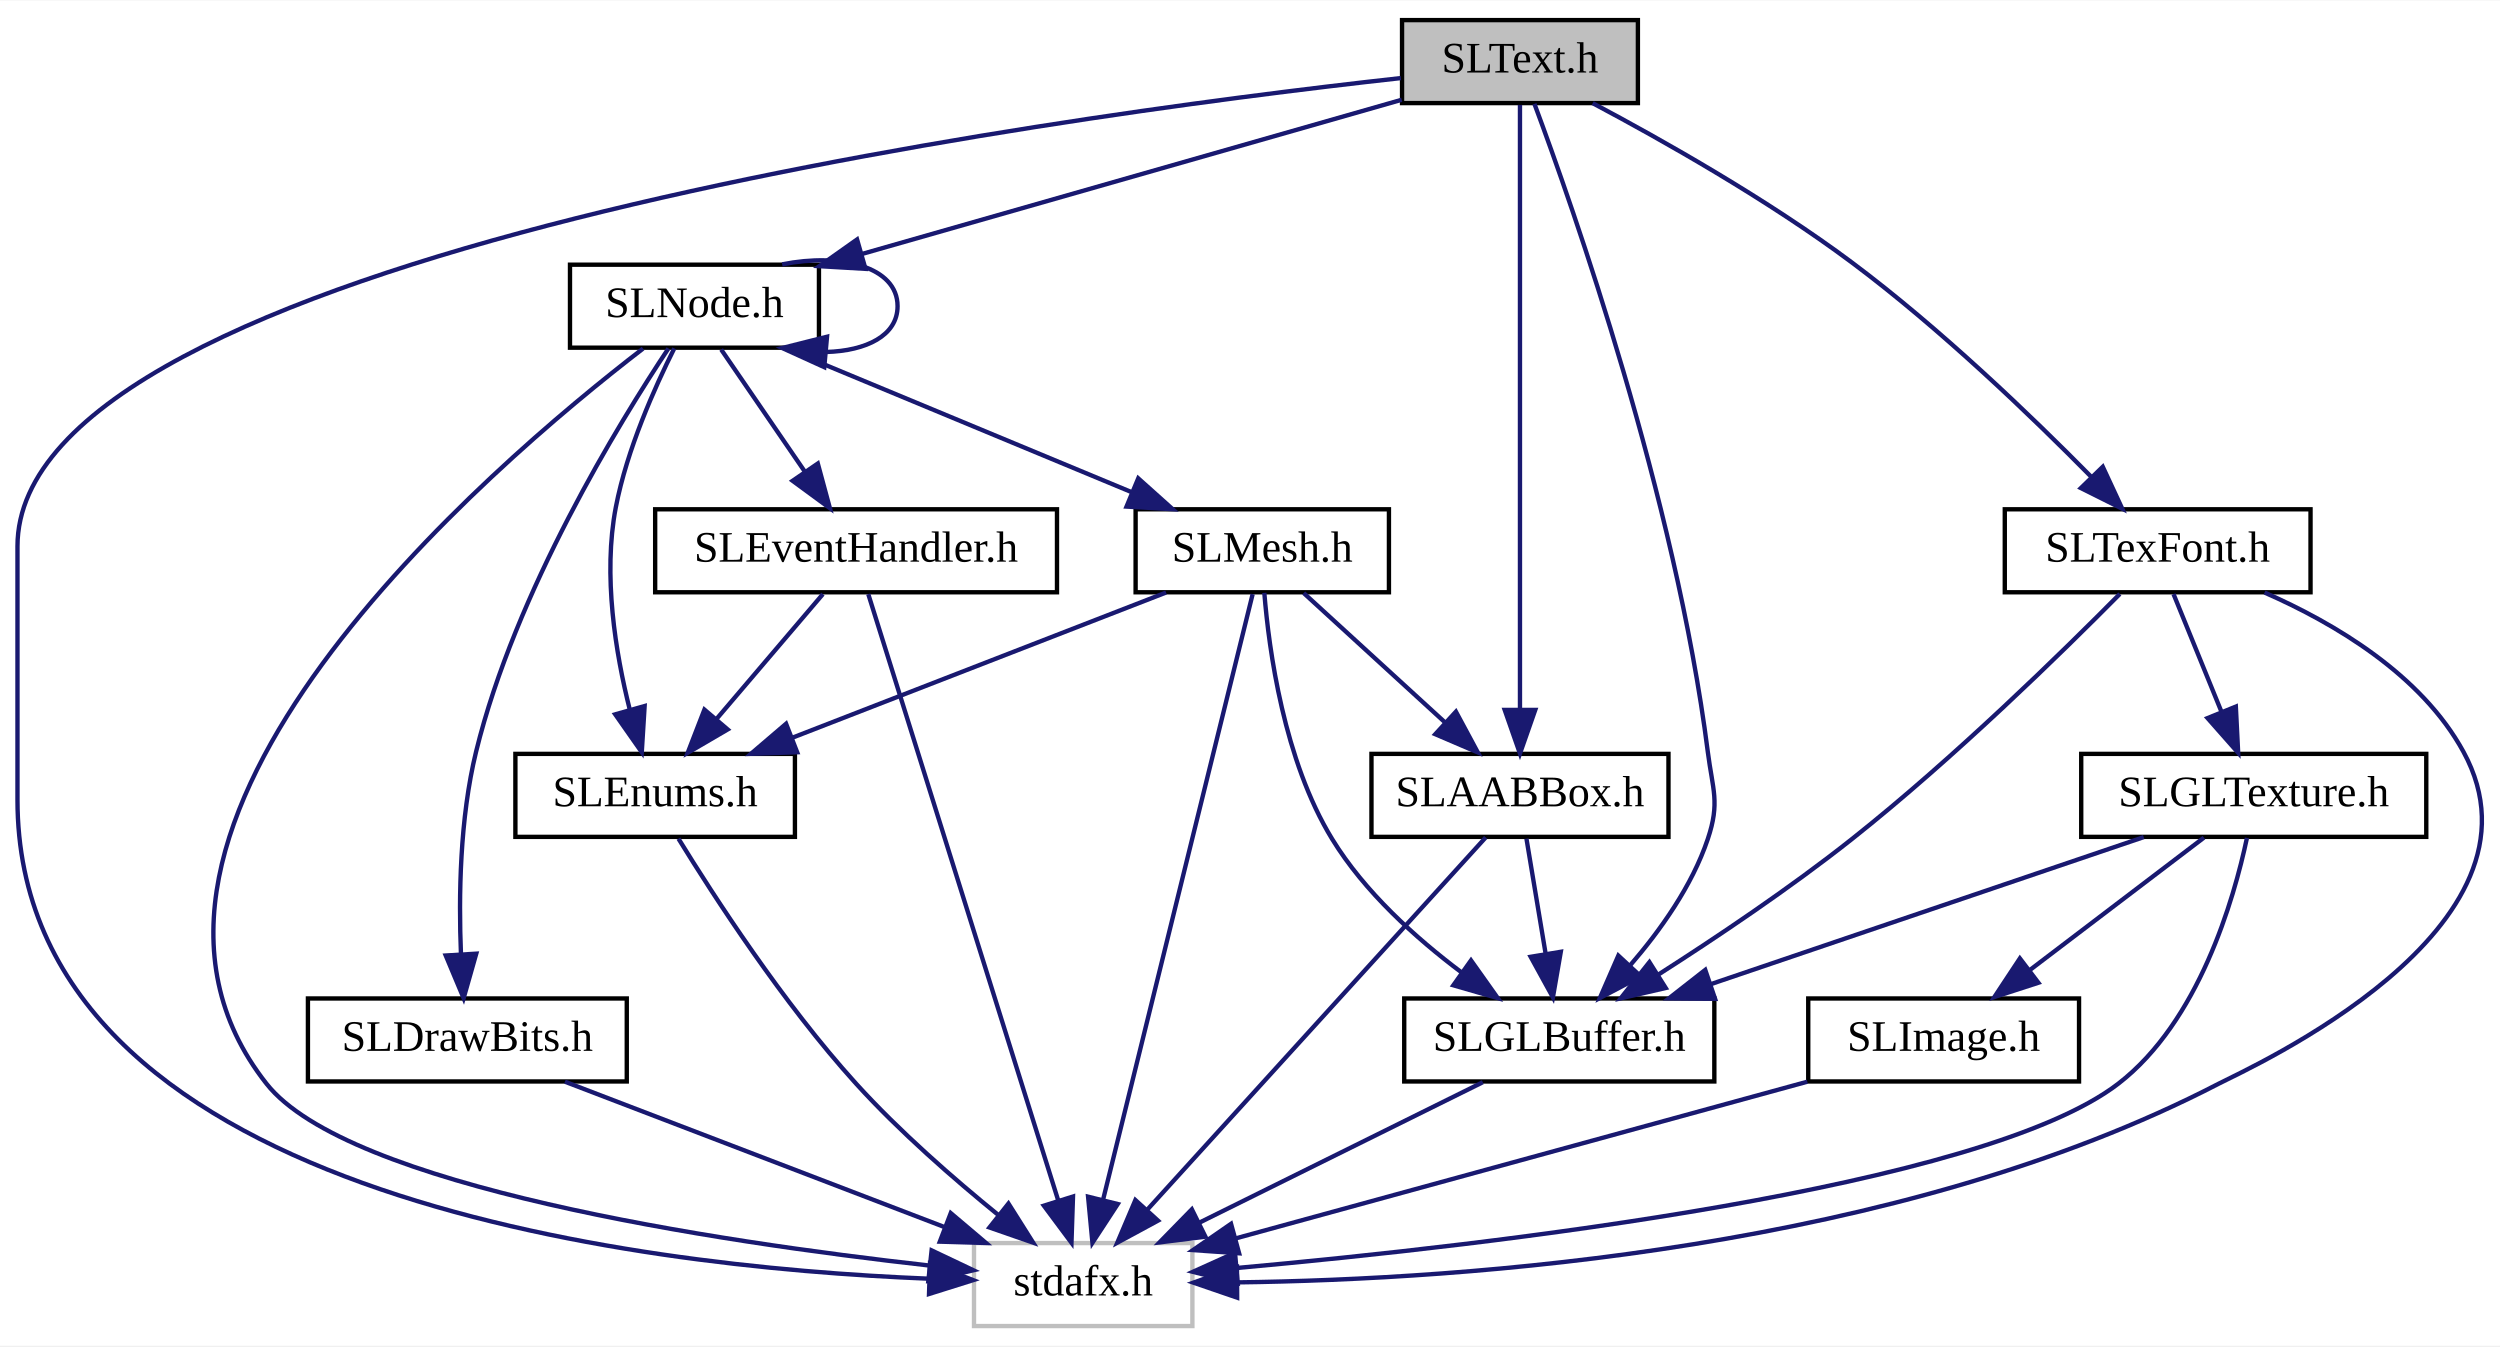
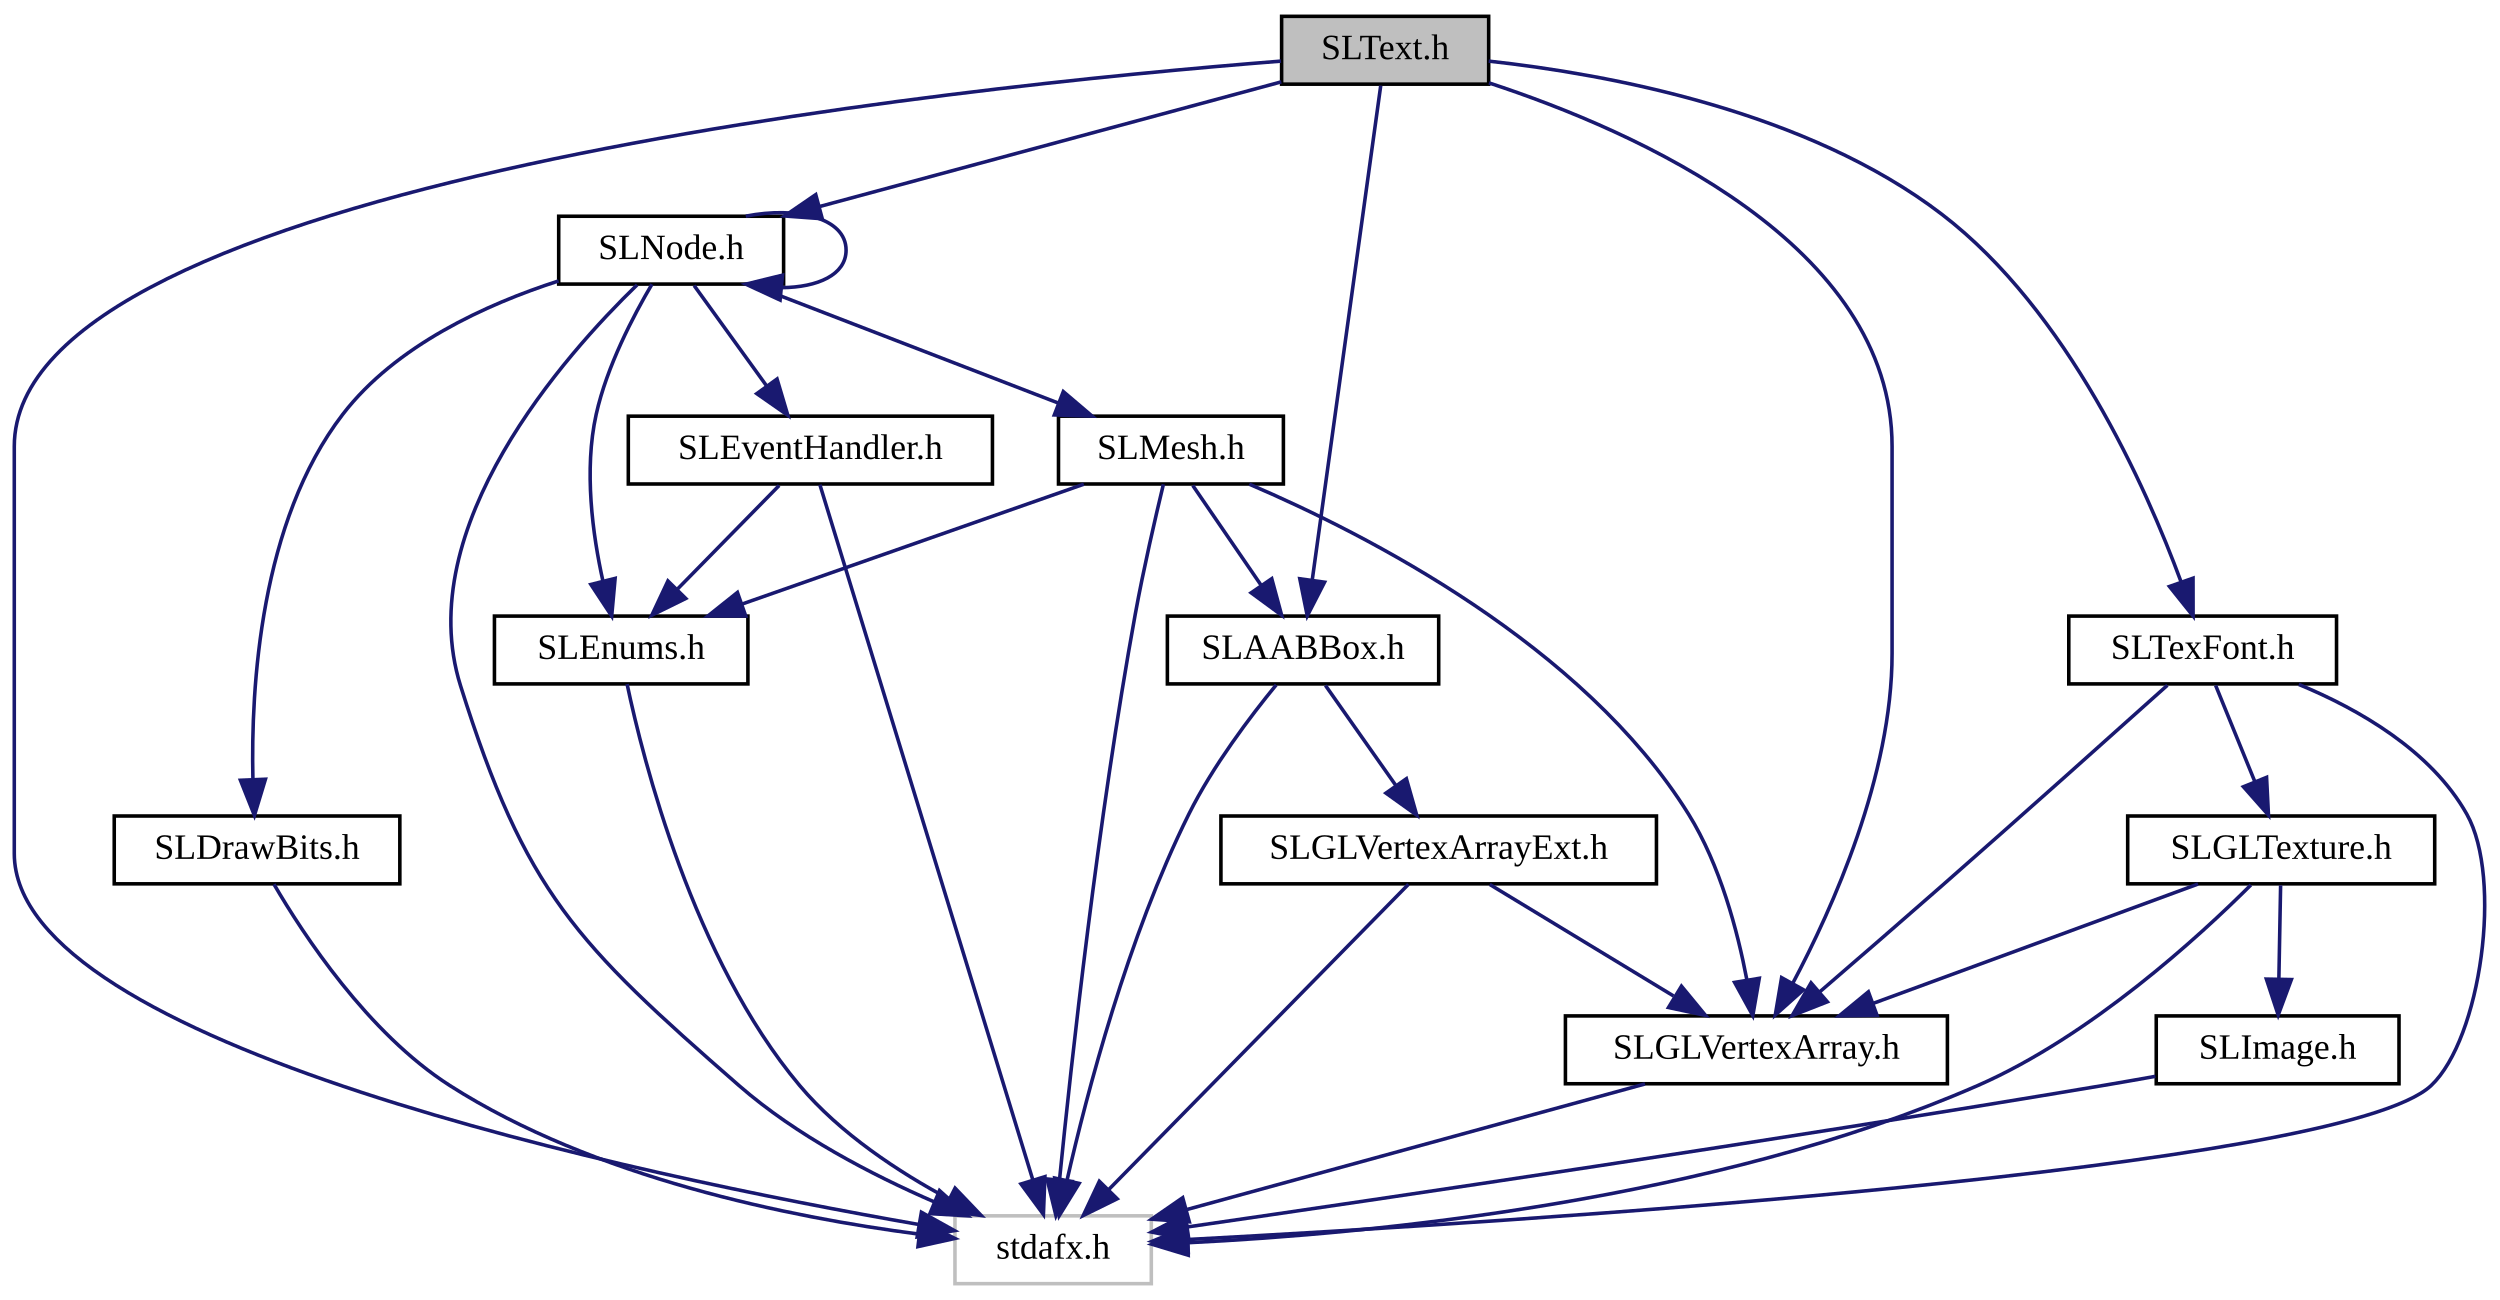
- <svg xmlns="http://www.w3.org/2000/svg" xmlns:xlink="http://www.w3.org/1999/xlink" width="572pt" height="308pt" viewBox="0.00 0.00 572.38 308.00">
-   <g id="graph0" class="graph" transform="scale(1 1) rotate(0) translate(4 304)">
-     <polygon fill="white" stroke="none" points="-4,4 -4,-304 568.376,-304 568.376,4 -4,4" />
+ <svg xmlns="http://www.w3.org/2000/svg" xmlns:xlink="http://www.w3.org/1999/xlink" width="700pt" height="364pt" viewBox="0.00 0.00 700.29 364.00">
+   <g id="graph1" class="graph" transform="scale(1 1) rotate(0) translate(4 360)">
+     <polygon fill="white" stroke="white" points="-4,5 -4,-360 697.293,-360 697.293,5 -4,5" />
    <g id="node1" class="node">
-       <polygon fill="#bfbfbf" stroke="black" points="317,-280.5 317,-299.5 371,-299.5 371,-280.5 317,-280.5" />
-       <text text-anchor="middle" x="344" y="-287.5" font-family="Arial.ttf" font-size="10.00">SLText.h</text>
-     </g>
-     <g id="node2" class="node">
-       <polygon fill="white" stroke="#bfbfbf" points="219,-0.5 219,-19.5 269,-19.5 269,-0.5 219,-0.5" />
-       <text text-anchor="middle" x="244" y="-7.5" font-family="Arial.ttf" font-size="10.00">stdafx.h</text>
-     </g>
-     <g id="edge1" class="edge">
-       <path fill="none" stroke="midnightblue" d="M316.719,-286.227C235.356,-277.209 0,-245.385 0,-179 0,-179 0,-179 0,-121 0,-30.58 140.978,-14.064 208.614,-11.343" />
-       <polygon fill="midnightblue" stroke="midnightblue" points="208.924,-14.835 218.807,-11.016 208.699,-7.839 208.924,-14.835" />
+       <polygon fill="#bfbfbf" stroke="black" points="355,-336.5 355,-355.5 413,-355.5 413,-336.5 355,-336.5" />
+       <text text-anchor="middle" x="384" y="-343.5" font-family="Arial.ttf" font-size="10.00">SLText.h</text>
    </g>
    <g id="node3" class="node">
-       <g id="a_node3">
-         <a xlink:href="_s_l_node_8h.html" target="_top" xlink:title="SLNode.h">
-           <polygon fill="white" stroke="black" points="126.5,-224.5 126.5,-243.5 183.5,-243.5 183.5,-224.5 126.5,-224.5" />
-           <text text-anchor="middle" x="155" y="-231.5" font-family="Arial.ttf" font-size="10.00">SLNode.h</text>
-         </a>
-       </g>
+       <polygon fill="white" stroke="#bfbfbf" points="263.5,-0.5 263.5,-19.5 318.5,-19.5 318.5,-0.5 263.5,-0.5" />
+       <text text-anchor="middle" x="291" y="-7.5" font-family="Arial.ttf" font-size="10.00">stdafx.h</text>
    </g>
    <g id="edge2" class="edge">
-       <path fill="none" stroke="midnightblue" d="M316.921,-281.263C284.546,-272.013 230.143,-256.469 193.428,-245.98" />
-       <polygon fill="midnightblue" stroke="midnightblue" points="194.152,-242.546 183.575,-243.164 192.229,-249.277 194.152,-242.546" />
-     </g>
-     <g id="node6" class="node">
-       <g id="a_node6">
-         <a xlink:href="_s_l_a_a_b_box_8h.html" target="_top" xlink:title="SLAABBox.h">
-           <polygon fill="white" stroke="black" points="310,-112.5 310,-131.5 378,-131.5 378,-112.5 310,-112.5" />
-           <text text-anchor="middle" x="344" y="-119.5" font-family="Arial.ttf" font-size="10.00">SLAABBox.h</text>
-         </a>
-       </g>
+       <path fill="none" stroke="midnightblue" d="M354.822,-342.958C265.21,-335.898 0,-308.769 0,-235 0,-235 0,-235 0,-121 0,-67.437 174.685,-30.842 253.368,-17.075" />
+       <polygon fill="midnightblue" stroke="midnightblue" points="254.098,-20.501 263.361,-15.359 252.913,-13.602 254.098,-20.501" />
+     </g>
+     <g id="node5" class="node">
+       <a xlink:href="_s_l_node_8h.html" target="_top" xlink:title="SLNode.h">
+         <polygon fill="white" stroke="black" points="152.5,-280.5 152.5,-299.5 215.5,-299.5 215.5,-280.5 152.5,-280.5" />
+         <text text-anchor="middle" x="184" y="-287.5" font-family="Arial.ttf" font-size="10.00">SLNode.h</text>
+       </a>
+     </g>
+     <g id="edge4" class="edge">
+       <path fill="none" stroke="midnightblue" d="M354.918,-337.148C320.906,-327.965 264.342,-312.692 225.671,-302.251" />
+       <polygon fill="midnightblue" stroke="midnightblue" points="226.328,-298.803 215.761,-299.576 224.503,-305.561 226.328,-298.803" />
+     </g>
+     <g id="node14" class="node">
+       <a xlink:href="_s_l_a_a_b_box_8h.html" target="_top" xlink:title="SLAABBox.h">
+         <polygon fill="white" stroke="black" points="323,-168.5 323,-187.5 399,-187.5 399,-168.5 323,-168.5" />
+         <text text-anchor="middle" x="361" y="-175.5" font-family="Arial.ttf" font-size="10.00">SLAABBox.h</text>
+       </a>
+     </g>
+     <g id="edge44" class="edge">
+       <path fill="none" stroke="midnightblue" d="M382.763,-336.075C379.143,-309.945 368.511,-233.211 363.574,-197.577" />
+       <polygon fill="midnightblue" stroke="midnightblue" points="367.027,-196.993 362.187,-187.568 360.093,-197.954 367.027,-196.993" />
+     </g>
+     <g id="node20" class="node">
+       <a xlink:href="_s_l_g_l_vertex_array_8h.html" target="_top" xlink:title="SLGLVertexArray.h">
+         <polygon fill="white" stroke="black" points="434.5,-56.5 434.5,-75.5 541.5,-75.5 541.5,-56.5 434.5,-56.5" />
+         <text text-anchor="middle" x="488" y="-63.5" font-family="Arial.ttf" font-size="10.00">SLGLVertexArray.h</text>
+       </a>
+     </g>
+     <g id="edge46" class="edge">
+       <path fill="none" stroke="midnightblue" d="M413.078,-336.855C454.622,-323.235 526,-291.6 526,-235 526,-235 526,-235 526,-177 526,-142.813 509.4,-105.764 498.143,-84.571" />
+       <polygon fill="midnightblue" stroke="midnightblue" points="501.181,-82.832 493.284,-75.769 495.053,-86.215 501.181,-82.832" />
+     </g>
+     <g id="node35" class="node">
+       <a xlink:href="_s_l_tex_font_8h.html" target="_top" xlink:title="SLTexFont.h">
+         <polygon fill="white" stroke="black" points="575.5,-168.5 575.5,-187.5 650.5,-187.5 650.5,-168.5 575.5,-168.5" />
+         <text text-anchor="middle" x="613" y="-175.5" font-family="Arial.ttf" font-size="10.00">SLTexFont.h</text>
+       </a>
+     </g>
+     <g id="edge48" class="edge">
+       <path fill="none" stroke="midnightblue" d="M413.008,-342.955C446.655,-339.258 502.316,-328.91 540,-300 575.243,-272.963 597.15,-223.646 606.955,-197.087" />
+       <polygon fill="midnightblue" stroke="midnightblue" points="610.303,-198.119 610.323,-187.524 603.7,-195.794 610.303,-198.119" />
+     </g>
+     <g id="edge6" class="edge">
+       <path fill="none" stroke="midnightblue" d="M174.456,-280.275C154.449,-260.876 111.071,-212.374 125,-168 143.167,-110.125 157.299,-95.888 203,-56 219.035,-42.005 240.189,-31.008 257.738,-23.389" />
+       <polygon fill="midnightblue" stroke="midnightblue" points="259.175,-26.582 267.061,-19.506 256.484,-20.12 259.175,-26.582" />
+     </g>
+     <g id="edge32" class="edge">
+       <path fill="none" stroke="midnightblue" d="M204.899,-299.525C219.099,-302.308 233,-299.133 233,-290 233,-283.079 225.017,-279.579 214.97,-279.501" />
+       <polygon fill="midnightblue" stroke="midnightblue" points="214.515,-276.029 204.899,-280.475 215.189,-282.996 214.515,-276.029" />
+     </g>
+     <g id="node8" class="node">
+       <a xlink:href="_s_l_enums_8h.html" target="_top" xlink:title="SLEnums.h">
+         <polygon fill="white" stroke="black" points="134.5,-168.5 134.5,-187.5 205.5,-187.5 205.5,-168.5 134.5,-168.5" />
+         <text text-anchor="middle" x="170" y="-175.5" font-family="Arial.ttf" font-size="10.00">SLEnums.h</text>
+       </a>
+     </g>
+     <g id="edge8" class="edge">
+       <path fill="none" stroke="midnightblue" d="M178.616,-280.443C173.444,-271.678 165.988,-257.467 163,-244 159.543,-228.418 161.996,-210.341 164.91,-197.212" />
+       <polygon fill="midnightblue" stroke="midnightblue" points="168.305,-198.063 167.346,-187.511 161.516,-196.358 168.305,-198.063" />
+     </g>
+     <g id="node11" class="node">
+       <a xlink:href="_s_l_mesh_8h.html" target="_top" xlink:title="SLMesh.h">
+         <polygon fill="white" stroke="black" points="292.5,-224.5 292.5,-243.5 355.5,-243.5 355.5,-224.5 292.5,-224.5" />
+         <text text-anchor="middle" x="324" y="-231.5" font-family="Arial.ttf" font-size="10.00">SLMesh.h</text>
+       </a>
+     </g>
+     <g id="edge12" class="edge">
+       <path fill="none" stroke="midnightblue" d="M206.183,-280.444C229.428,-271.478 266.149,-257.314 292.415,-247.183" />
+       <polygon fill="midnightblue" stroke="midnightblue" points="293.85,-250.381 301.92,-243.516 291.331,-243.85 293.85,-250.381" />
+     </g>
+     <g id="node26" class="node">
+       <a xlink:href="_s_l_draw_bits_8h.html" target="_top" xlink:title="SLDrawBits.h">
+         <polygon fill="white" stroke="black" points="28,-112.5 28,-131.5 108,-131.5 108,-112.5 28,-112.5" />
+         <text text-anchor="middle" x="68" y="-119.5" font-family="Arial.ttf" font-size="10.00">SLDrawBits.h</text>
+       </a>
+     </g>
+     <g id="edge34" class="edge">
+       <path fill="none" stroke="midnightblue" d="M152.473,-281.384C132.159,-274.836 106.855,-263.306 92,-244 68.896,-213.974 66.263,-167.664 66.841,-141.915" />
+       <polygon fill="midnightblue" stroke="midnightblue" points="70.349,-141.801 67.271,-131.663 63.355,-141.508 70.349,-141.801" />
+     </g>
+     <g id="node29" class="node">
+       <a xlink:href="_s_l_event_handler_8h.html" target="_top" xlink:title="SLEventHandler.h">
+         <polygon fill="white" stroke="black" points="172,-224.5 172,-243.5 274,-243.5 274,-224.5 172,-224.5" />
+         <text text-anchor="middle" x="223" y="-231.5" font-family="Arial.ttf" font-size="10.00">SLEventHandler.h</text>
+       </a>
+     </g>
+     <g id="edge38" class="edge">
+       <path fill="none" stroke="midnightblue" d="M190.44,-280.083C195.949,-272.455 204.031,-261.264 210.765,-251.941" />
+       <polygon fill="midnightblue" stroke="midnightblue" points="213.662,-253.907 216.68,-243.751 207.987,-249.809 213.662,-253.907" />
+     </g>
+     <g id="edge10" class="edge">
+       <path fill="none" stroke="midnightblue" d="M171.658,-168.445C176.13,-147.257 190.168,-91.499 220,-56 231.322,-42.528 247.731,-31.763 261.923,-24.144" />
+       <polygon fill="midnightblue" stroke="midnightblue" points="263.531,-27.253 270.853,-19.595 260.353,-21.015 263.531,-27.253" />
+     </g>
+     <g id="edge14" class="edge">
+       <path fill="none" stroke="midnightblue" d="M321.886,-224.413C319.712,-215.387 316.325,-200.755 314,-188 303.558,-130.711 296.053,-62.153 292.799,-29.74" />
+       <polygon fill="midnightblue" stroke="midnightblue" points="296.256,-29.132 291.795,-19.522 289.29,-29.816 296.256,-29.132" />
+     </g>
+     <g id="edge30" class="edge">
+       <path fill="none" stroke="midnightblue" d="M299.598,-224.444C273.803,-215.399 232.923,-201.064 203.982,-190.916" />
+       <polygon fill="midnightblue" stroke="midnightblue" points="204.882,-187.523 194.288,-187.516 202.566,-194.128 204.882,-187.523" />
+     </g>
+     <g id="edge16" class="edge">
+       <path fill="none" stroke="midnightblue" d="M330.11,-224.083C335.282,-216.534 342.846,-205.495 349.194,-196.23" />
+       <polygon fill="midnightblue" stroke="midnightblue" points="352.239,-197.979 355.004,-187.751 346.464,-194.022 352.239,-197.979" />
+     </g>
+     <g id="edge28" class="edge">
+       <path fill="none" stroke="midnightblue" d="M345.953,-224.447C378.669,-210.462 439.519,-179.418 469,-132 477.827,-117.803 482.71,-99.325 485.307,-85.701" />
+       <polygon fill="midnightblue" stroke="midnightblue" points="488.799,-86.037 486.987,-75.599 481.894,-84.889 488.799,-86.037" />
+     </g>
+     <g id="edge18" class="edge">
+       <path fill="none" stroke="midnightblue" d="M353.486,-168.228C346.35,-159.526 335.741,-145.564 329,-132 311.912,-97.615 300.472,-53.93 294.914,-29.57" />
+       <polygon fill="midnightblue" stroke="midnightblue" points="298.28,-28.58 292.717,-19.564 291.443,-30.081 298.28,-28.58" />
+     </g>
+     <g id="node17" class="node">
+       <a xlink:href="_s_l_g_l_vertex_array_ext_8h.html" target="_top" xlink:title="SLGLVertexArrayExt.h">
+         <polygon fill="white" stroke="black" points="338,-112.5 338,-131.5 460,-131.5 460,-112.5 338,-112.5" />
+         <text text-anchor="middle" x="399" y="-119.5" font-family="Arial.ttf" font-size="10.00">SLGLVertexArrayExt.h</text>
+       </a>
    </g>
    <g id="edge20" class="edge">
-       <path fill="none" stroke="midnightblue" d="M344,-280.075C344,-253.945 344,-177.211 344,-141.577" />
-       <polygon fill="midnightblue" stroke="midnightblue" points="347.5,-141.568 344,-131.568 340.5,-141.568 347.5,-141.568" />
-     </g>
-     <g id="node7" class="node">
-       <g id="a_node7">
-         <a xlink:href="_s_l_g_l_buffer_8h.html" target="_top" xlink:title="SLGLBuffer.h">
-           <polygon fill="white" stroke="black" points="317.5,-56.5 317.5,-75.5 388.5,-75.5 388.5,-56.5 317.5,-56.5" />
-           <text text-anchor="middle" x="353" y="-63.5" font-family="Arial.ttf" font-size="10.00">SLGLBuffer.h</text>
-         </a>
-       </g>
-     </g>
-     <g id="edge21" class="edge">
-       <path fill="none" stroke="midnightblue" d="M347.311,-280.324C356.056,-256.865 379.609,-190.031 387,-132 388.123,-123.182 389.826,-120.428 387,-112 383.396,-101.251 376.097,-91.02 369.183,-83.038" />
-       <polygon fill="midnightblue" stroke="midnightblue" points="371.655,-80.556 362.288,-75.605 366.523,-85.317 371.655,-80.556" />
-     </g>
-     <g id="node10" class="node">
-       <g id="a_node10">
-         <a xlink:href="_s_l_tex_font_8h.html" target="_top" xlink:title="SLTexFont.h">
-           <polygon fill="white" stroke="black" points="455,-168.5 455,-187.5 525,-187.5 525,-168.5 455,-168.5" />
-           <text text-anchor="middle" x="490" y="-175.5" font-family="Arial.ttf" font-size="10.00">SLTexFont.h</text>
-         </a>
-       </g>
+       <path fill="none" stroke="midnightblue" d="M367.275,-168.083C372.642,-160.455 380.518,-149.264 387.079,-139.941" />
+       <polygon fill="midnightblue" stroke="midnightblue" points="389.949,-141.943 392.842,-131.751 384.225,-137.915 389.949,-141.943" />
    </g>
    <g id="edge22" class="edge">
-       <path fill="none" stroke="midnightblue" d="M360.653,-280.479C376.497,-272.067 400.712,-258.406 420,-244 440.215,-228.902 461.126,-208.792 474.766,-194.96" />
-       <polygon fill="midnightblue" stroke="midnightblue" points="477.435,-197.236 481.896,-187.626 472.416,-192.356 477.435,-197.236" />
-     </g>
-     <g id="edge3" class="edge">
-       <path fill="none" stroke="midnightblue" d="M143.226,-224.295C108.366,-197.491 10.915,-114.491 57,-56 75.531,-32.48 159.872,-19.829 208.723,-14.362" />
-       <polygon fill="midnightblue" stroke="midnightblue" points="209.294,-17.821 218.863,-13.273 208.546,-10.861 209.294,-17.821" />
-     </g>
-     <g id="edge14" class="edge">
-       <path fill="none" stroke="midnightblue" d="M175.074,-243.575C188.465,-246.27 201.5,-243.078 201.5,-234 201.5,-227.262 194.32,-223.767 185.143,-223.515" />
-       <polygon fill="midnightblue" stroke="midnightblue" points="184.718,-220.039 175.074,-224.425 185.349,-227.01 184.718,-220.039" />
-     </g>
-     <g id="node4" class="node">
-       <g id="a_node4">
-         <a xlink:href="_s_l_enums_8h.html" target="_top" xlink:title="SLEnums.h">
-           <polygon fill="white" stroke="black" points="114,-112.5 114,-131.5 178,-131.5 178,-112.5 114,-112.5" />
-           <text text-anchor="middle" x="146" y="-119.5" font-family="Arial.ttf" font-size="10.00">SLEnums.h</text>
-         </a>
-       </g>
-     </g>
-     <g id="edge4" class="edge">
-       <path fill="none" stroke="midnightblue" d="M150.379,-224.339C145.941,-215.493 139.546,-201.22 137,-188 134.004,-172.443 136.919,-154.608 140.207,-141.559" />
-       <polygon fill="midnightblue" stroke="midnightblue" points="143.591,-142.454 142.935,-131.88 136.853,-140.555 143.591,-142.454" />
-     </g>
-     <g id="node5" class="node">
-       <g id="a_node5">
-         <a xlink:href="_s_l_mesh_8h.html" target="_top" xlink:title="SLMesh.h">
-           <polygon fill="white" stroke="black" points="256,-168.5 256,-187.5 314,-187.5 314,-168.5 256,-168.5" />
-           <text text-anchor="middle" x="285" y="-175.5" font-family="Arial.ttf" font-size="10.00">SLMesh.h</text>
-         </a>
-       </g>
-     </g>
-     <g id="edge6" class="edge">
-       <path fill="none" stroke="midnightblue" d="M175.599,-224.444C196.993,-215.557 230.681,-201.563 255.024,-191.451" />
-       <polygon fill="midnightblue" stroke="midnightblue" points="256.605,-194.585 264.497,-187.516 253.92,-188.12 256.605,-194.585" />
-     </g>
-     <g id="node8" class="node">
-       <g id="a_node8">
-         <a xlink:href="_s_l_draw_bits_8h.html" target="_top" xlink:title="SLDrawBits.h">
-           <polygon fill="white" stroke="black" points="66.5,-56.5 66.5,-75.5 139.5,-75.5 139.5,-56.5 66.5,-56.5" />
-           <text text-anchor="middle" x="103" y="-63.5" font-family="Arial.ttf" font-size="10.00">SLDrawBits.h</text>
-         </a>
-       </g>
-     </g>
-     <g id="edge15" class="edge">
-       <path fill="none" stroke="midnightblue" d="M149.037,-224.324C137.837,-207.459 113.976,-168.679 105,-132 101.264,-116.733 101,-98.847 101.536,-85.707" />
-       <polygon fill="midnightblue" stroke="midnightblue" points="105.039,-85.758 102.147,-75.566 98.052,-85.337 105.039,-85.758" />
-     </g>
-     <g id="node9" class="node">
-       <g id="a_node9">
-         <a xlink:href="_s_l_event_handler_8h.html" target="_top" xlink:title="SLEventHandler.h">
-           <polygon fill="white" stroke="black" points="146,-168.5 146,-187.5 238,-187.5 238,-168.5 146,-168.5" />
-           <text text-anchor="middle" x="192" y="-175.5" font-family="Arial.ttf" font-size="10.00">SLEventHandler.h</text>
-         </a>
-       </g>
-     </g>
-     <g id="edge17" class="edge">
-       <path fill="none" stroke="midnightblue" d="M161.11,-224.083C166.282,-216.534 173.846,-205.495 180.194,-196.23" />
-       <polygon fill="midnightblue" stroke="midnightblue" points="183.239,-197.979 186.004,-187.751 177.464,-194.022 183.239,-197.979" />
-     </g>
-     <g id="edge5" class="edge">
-       <path fill="none" stroke="midnightblue" d="M151.335,-112.089C159.332,-99.079 175.282,-74.433 192,-56 201.901,-45.084 214.343,-34.233 224.575,-25.921" />
-       <polygon fill="midnightblue" stroke="midnightblue" points="226.89,-28.552 232.545,-19.592 222.537,-23.07 226.89,-28.552" />
-     </g>
-     <g id="edge7" class="edge">
-       <path fill="none" stroke="midnightblue" d="M282.796,-168.075C276.342,-141.945 257.389,-65.211 248.588,-29.577" />
-       <polygon fill="midnightblue" stroke="midnightblue" points="251.912,-28.437 246.116,-19.568 245.116,-30.116 251.912,-28.437" />
-     </g>
-     <g id="edge13" class="edge">
-       <path fill="none" stroke="midnightblue" d="M262.975,-168.444C239.896,-159.478 203.438,-145.314 177.359,-135.183" />
-       <polygon fill="midnightblue" stroke="midnightblue" points="178.511,-131.875 167.922,-131.516 175.976,-138.4 178.511,-131.875" />
-     </g>
-     <g id="edge8" class="edge">
-       <path fill="none" stroke="midnightblue" d="M294.479,-168.324C303.201,-160.341 316.343,-148.313 326.898,-138.653" />
-       <polygon fill="midnightblue" stroke="midnightblue" points="329.334,-141.167 334.348,-131.834 324.608,-136.004 329.334,-141.167" />
-     </g>
-     <g id="edge12" class="edge">
-       <path fill="none" stroke="midnightblue" d="M285.469,-168.368C286.528,-155.282 289.955,-130.039 301,-112 308.403,-99.909 320.127,-89.352 330.57,-81.508" />
-       <polygon fill="midnightblue" stroke="midnightblue" points="332.789,-84.225 338.918,-75.583 328.738,-78.517 332.789,-84.225" />
-     </g>
-     <g id="edge9" class="edge">
-       <path fill="none" stroke="midnightblue" d="M336.153,-112.368C319.431,-93.974 280.065,-50.671 258.593,-27.052" />
-       <polygon fill="midnightblue" stroke="midnightblue" points="261.127,-24.637 251.81,-19.591 255.947,-29.345 261.127,-24.637" />
-     </g>
-     <g id="edge10" class="edge">
-       <path fill="none" stroke="midnightblue" d="M345.486,-112.083C346.679,-104.927 348.394,-94.635 349.885,-85.691" />
-       <polygon fill="midnightblue" stroke="midnightblue" points="353.35,-86.19 351.541,-75.751 346.445,-85.04 353.35,-86.19" />
-     </g>
-     <g id="edge11" class="edge">
-       <path fill="none" stroke="midnightblue" d="M335.487,-56.324C317.928,-47.625 290.669,-34.12 270.469,-24.113" />
-       <polygon fill="midnightblue" stroke="midnightblue" points="271.984,-20.957 261.469,-19.654 268.876,-27.23 271.984,-20.957" />
-     </g>
-     <g id="edge16" class="edge">
-       <path fill="none" stroke="midnightblue" d="M125.342,-56.444C148.753,-47.478 185.736,-33.314 212.19,-23.183" />
-       <polygon fill="midnightblue" stroke="midnightblue" points="213.676,-26.361 221.763,-19.516 211.172,-19.825 213.676,-26.361" />
-     </g>
-     <g id="edge18" class="edge">
-       <path fill="none" stroke="midnightblue" d="M194.796,-168.075C203.016,-141.832 227.227,-64.545 238.325,-29.116" />
-       <polygon fill="midnightblue" stroke="midnightblue" points="241.667,-30.157 241.316,-19.568 234.987,-28.065 241.667,-30.157" />
-     </g>
-     <g id="edge19" class="edge">
-       <path fill="none" stroke="midnightblue" d="M184.404,-168.083C177.773,-160.298 167.979,-148.801 159.942,-139.367" />
-       <polygon fill="midnightblue" stroke="midnightblue" points="162.604,-137.094 153.455,-131.751 157.275,-141.633 162.604,-137.094" />
-     </g>
-     <g id="edge23" class="edge">
-       <path fill="none" stroke="midnightblue" d="M514.469,-168.438C530.567,-161.378 550.377,-149.626 560,-132 582.135,-91.456 510.699,-59.474 504,-56 430.571,-17.922 331.381,-11.172 279.298,-10.5" />
-       <polygon fill="midnightblue" stroke="midnightblue" points="279.249,-7 269.228,-10.44 279.207,-14 279.249,-7" />
-     </g>
-     <g id="edge29" class="edge">
-       <path fill="none" stroke="midnightblue" d="M481.342,-168.116C468.501,-155.14 443.4,-130.535 420,-112 405.81,-100.76 388.88,-89.405 375.588,-80.913" />
-       <polygon fill="midnightblue" stroke="midnightblue" points="377.372,-77.9 367.046,-75.528 373.639,-83.822 377.372,-77.9" />
-     </g>
-     <g id="node11" class="node">
-       <g id="a_node11">
-         <a xlink:href="_s_l_g_l_texture_8h.html" target="_top" xlink:title="SLGLTexture.h">
-           <polygon fill="white" stroke="black" points="472.5,-112.5 472.5,-131.5 551.5,-131.5 551.5,-112.5 472.5,-112.5" />
-           <text text-anchor="middle" x="512" y="-119.5" font-family="Arial.ttf" font-size="10.00">SLGLTexture.h</text>
-         </a>
-       </g>
+       <path fill="none" stroke="midnightblue" d="M390.525,-112.368C372.387,-93.894 329.578,-50.293 306.457,-26.744" />
+       <polygon fill="midnightblue" stroke="midnightblue" points="308.939,-24.275 299.435,-19.591 303.944,-29.179 308.939,-24.275" />
    </g>
    <g id="edge24" class="edge">
-       <path fill="none" stroke="midnightblue" d="M493.633,-168.083C496.612,-160.77 500.926,-150.181 504.625,-141.103" />
-       <polygon fill="midnightblue" stroke="midnightblue" points="507.903,-142.333 508.435,-131.751 501.42,-139.691 507.903,-142.333" />
-     </g>
-     <g id="edge25" class="edge">
-       <path fill="none" stroke="midnightblue" d="M510.445,-112.262C507.437,-98.077 499.418,-70.197 481,-56 449.93,-32.05 337.414,-19.054 279.295,-13.806" />
-       <polygon fill="midnightblue" stroke="midnightblue" points="279.374,-10.3 269.108,-12.915 278.765,-17.273 279.374,-10.3" />
-     </g>
-     <g id="edge28" class="edge">
-       <path fill="none" stroke="midnightblue" d="M486.806,-112.444C460.057,-103.359 417.597,-88.939 387.695,-78.783" />
-       <polygon fill="midnightblue" stroke="midnightblue" points="388.671,-75.418 378.076,-75.516 386.419,-82.046 388.671,-75.418" />
-     </g>
-     <g id="node12" class="node">
-       <g id="a_node12">
-         <a xlink:href="_s_l_image_8h.html" target="_top" xlink:title="SLImage.h">
-           <polygon fill="white" stroke="black" points="410,-56.5 410,-75.5 472,-75.5 472,-56.5 410,-56.5" />
-           <text text-anchor="middle" x="441" y="-63.5" font-family="Arial.ttf" font-size="10.00">SLImage.h</text>
-         </a>
-       </g>
+       <path fill="none" stroke="midnightblue" d="M413.299,-112.324C427.183,-103.9 448.492,-90.971 464.804,-81.074" />
+       <polygon fill="midnightblue" stroke="midnightblue" points="467.002,-83.834 473.736,-75.654 463.371,-77.85 467.002,-83.834" />
    </g>
    <g id="edge26" class="edge">
-       <path fill="none" stroke="midnightblue" d="M500.593,-112.324C489.891,-104.185 473.659,-91.84 460.837,-82.087" />
-       <polygon fill="midnightblue" stroke="midnightblue" points="462.693,-79.102 452.615,-75.834 458.456,-84.673 462.693,-79.102" />
-     </g>
-     <g id="edge27" class="edge">
-       <path fill="none" stroke="midnightblue" d="M409.785,-56.444C374.183,-46.685 316.117,-30.768 279.006,-20.596" />
-       <polygon fill="midnightblue" stroke="midnightblue" points="279.7,-17.157 269.131,-17.889 277.85,-23.908 279.7,-17.157" />
+       <path fill="none" stroke="midnightblue" d="M456.785,-56.444C421.976,-46.902 365.694,-31.474 328.518,-21.284" />
+       <polygon fill="midnightblue" stroke="midnightblue" points="329.142,-17.826 318.573,-18.558 327.292,-24.577 329.142,-17.826" />
+     </g>
+     <g id="edge36" class="edge">
+       <path fill="none" stroke="midnightblue" d="M72.748,-112.375C80.921,-98.352 99.01,-70.7 122,-56 162.394,-30.171 217.259,-19.085 253.371,-14.381" />
+       <polygon fill="midnightblue" stroke="midnightblue" points="253.974,-17.834 263.486,-13.166 253.14,-10.884 253.974,-17.834" />
+     </g>
+     <g id="edge40" class="edge">
+       <path fill="none" stroke="midnightblue" d="M225.666,-224.297C235.692,-191.563 271.281,-75.375 285.282,-29.666" />
+       <polygon fill="midnightblue" stroke="midnightblue" points="288.697,-30.47 288.279,-19.884 282.004,-28.42 288.697,-30.47" />
+     </g>
+     <g id="edge42" class="edge">
+       <path fill="none" stroke="midnightblue" d="M214.248,-224.083C206.53,-216.22 195.095,-204.569 185.783,-195.081" />
+       <polygon fill="midnightblue" stroke="midnightblue" points="188.092,-192.436 178.589,-187.751 183.096,-197.34 188.092,-192.436" />
+     </g>
+     <g id="edge50" class="edge">
+       <path fill="none" stroke="midnightblue" d="M639.929,-168.356C656.719,-161.411 676.978,-149.825 687,-132 697.13,-113.984 690.917,-69.098 677,-56 651.897,-32.375 420.863,-17.791 328.7,-12.87" />
+       <polygon fill="midnightblue" stroke="midnightblue" points="328.853,-9.373 318.683,-12.344 328.486,-16.363 328.853,-9.373" />
+     </g>
+     <g id="edge62" class="edge">
+       <path fill="none" stroke="midnightblue" d="M603.121,-168.124C589.126,-155.568 562.7,-131.927 540,-112 528.644,-102.032 515.807,-90.921 505.729,-82.234" />
+       <polygon fill="midnightblue" stroke="midnightblue" points="507.867,-79.457 498.005,-75.585 503.3,-84.762 507.867,-79.457" />
+     </g>
+     <g id="node38" class="node">
+       <a xlink:href="_s_l_g_l_texture_8h.html" target="_top" xlink:title="SLGLTexture.h">
+         <polygon fill="white" stroke="black" points="592,-112.5 592,-131.5 678,-131.5 678,-112.5 592,-112.5" />
+         <text text-anchor="middle" x="635" y="-119.5" font-family="Arial.ttf" font-size="10.00">SLGLTexture.h</text>
+       </a>
+     </g>
+     <g id="edge52" class="edge">
+       <path fill="none" stroke="midnightblue" d="M616.633,-168.083C619.612,-160.77 623.926,-150.181 627.625,-141.103" />
+       <polygon fill="midnightblue" stroke="midnightblue" points="630.903,-142.333 631.435,-131.751 624.42,-139.691 630.903,-142.333" />
+     </g>
+     <g id="edge54" class="edge">
+       <path fill="none" stroke="midnightblue" d="M626.51,-112.185C612.183,-97.888 581.656,-69.851 550,-56 476.069,-23.653 380.707,-14.522 328.788,-11.968" />
+       <polygon fill="midnightblue" stroke="midnightblue" points="328.84,-8.467 318.697,-11.529 328.535,-15.461 328.84,-8.467" />
+     </g>
+     <g id="edge60" class="edge">
+       <path fill="none" stroke="midnightblue" d="M611.707,-112.444C587.193,-103.438 548.404,-89.189 520.8,-79.049" />
+       <polygon fill="midnightblue" stroke="midnightblue" points="521.777,-75.679 511.184,-75.516 519.363,-82.25 521.777,-75.679" />
+     </g>
+     <g id="node41" class="node">
+       <a xlink:href="_s_l_image_8h.html" target="_top" xlink:title="SLImage.h">
+         <polygon fill="white" stroke="black" points="600,-56.5 600,-75.5 668,-75.5 668,-56.5 600,-56.5" />
+         <text text-anchor="middle" x="634" y="-63.5" font-family="Arial.ttf" font-size="10.00">SLImage.h</text>
+       </a>
+     </g>
+     <g id="edge56" class="edge">
+       <path fill="none" stroke="midnightblue" d="M634.835,-112.083C634.704,-105.006 634.516,-94.861 634.352,-85.987" />
+       <polygon fill="midnightblue" stroke="midnightblue" points="637.847,-85.684 634.162,-75.751 630.848,-85.814 637.847,-85.684" />
+     </g>
+     <g id="edge58" class="edge">
+       <path fill="none" stroke="midnightblue" d="M599.754,-58.576C594.808,-57.687 589.776,-56.804 585,-56 493.154,-40.54 384.78,-24.526 328.766,-16.413" />
+       <polygon fill="midnightblue" stroke="midnightblue" points="329.004,-12.912 318.606,-14.946 328.003,-19.84 329.004,-12.912" />
    </g>
  </g>
</svg>
